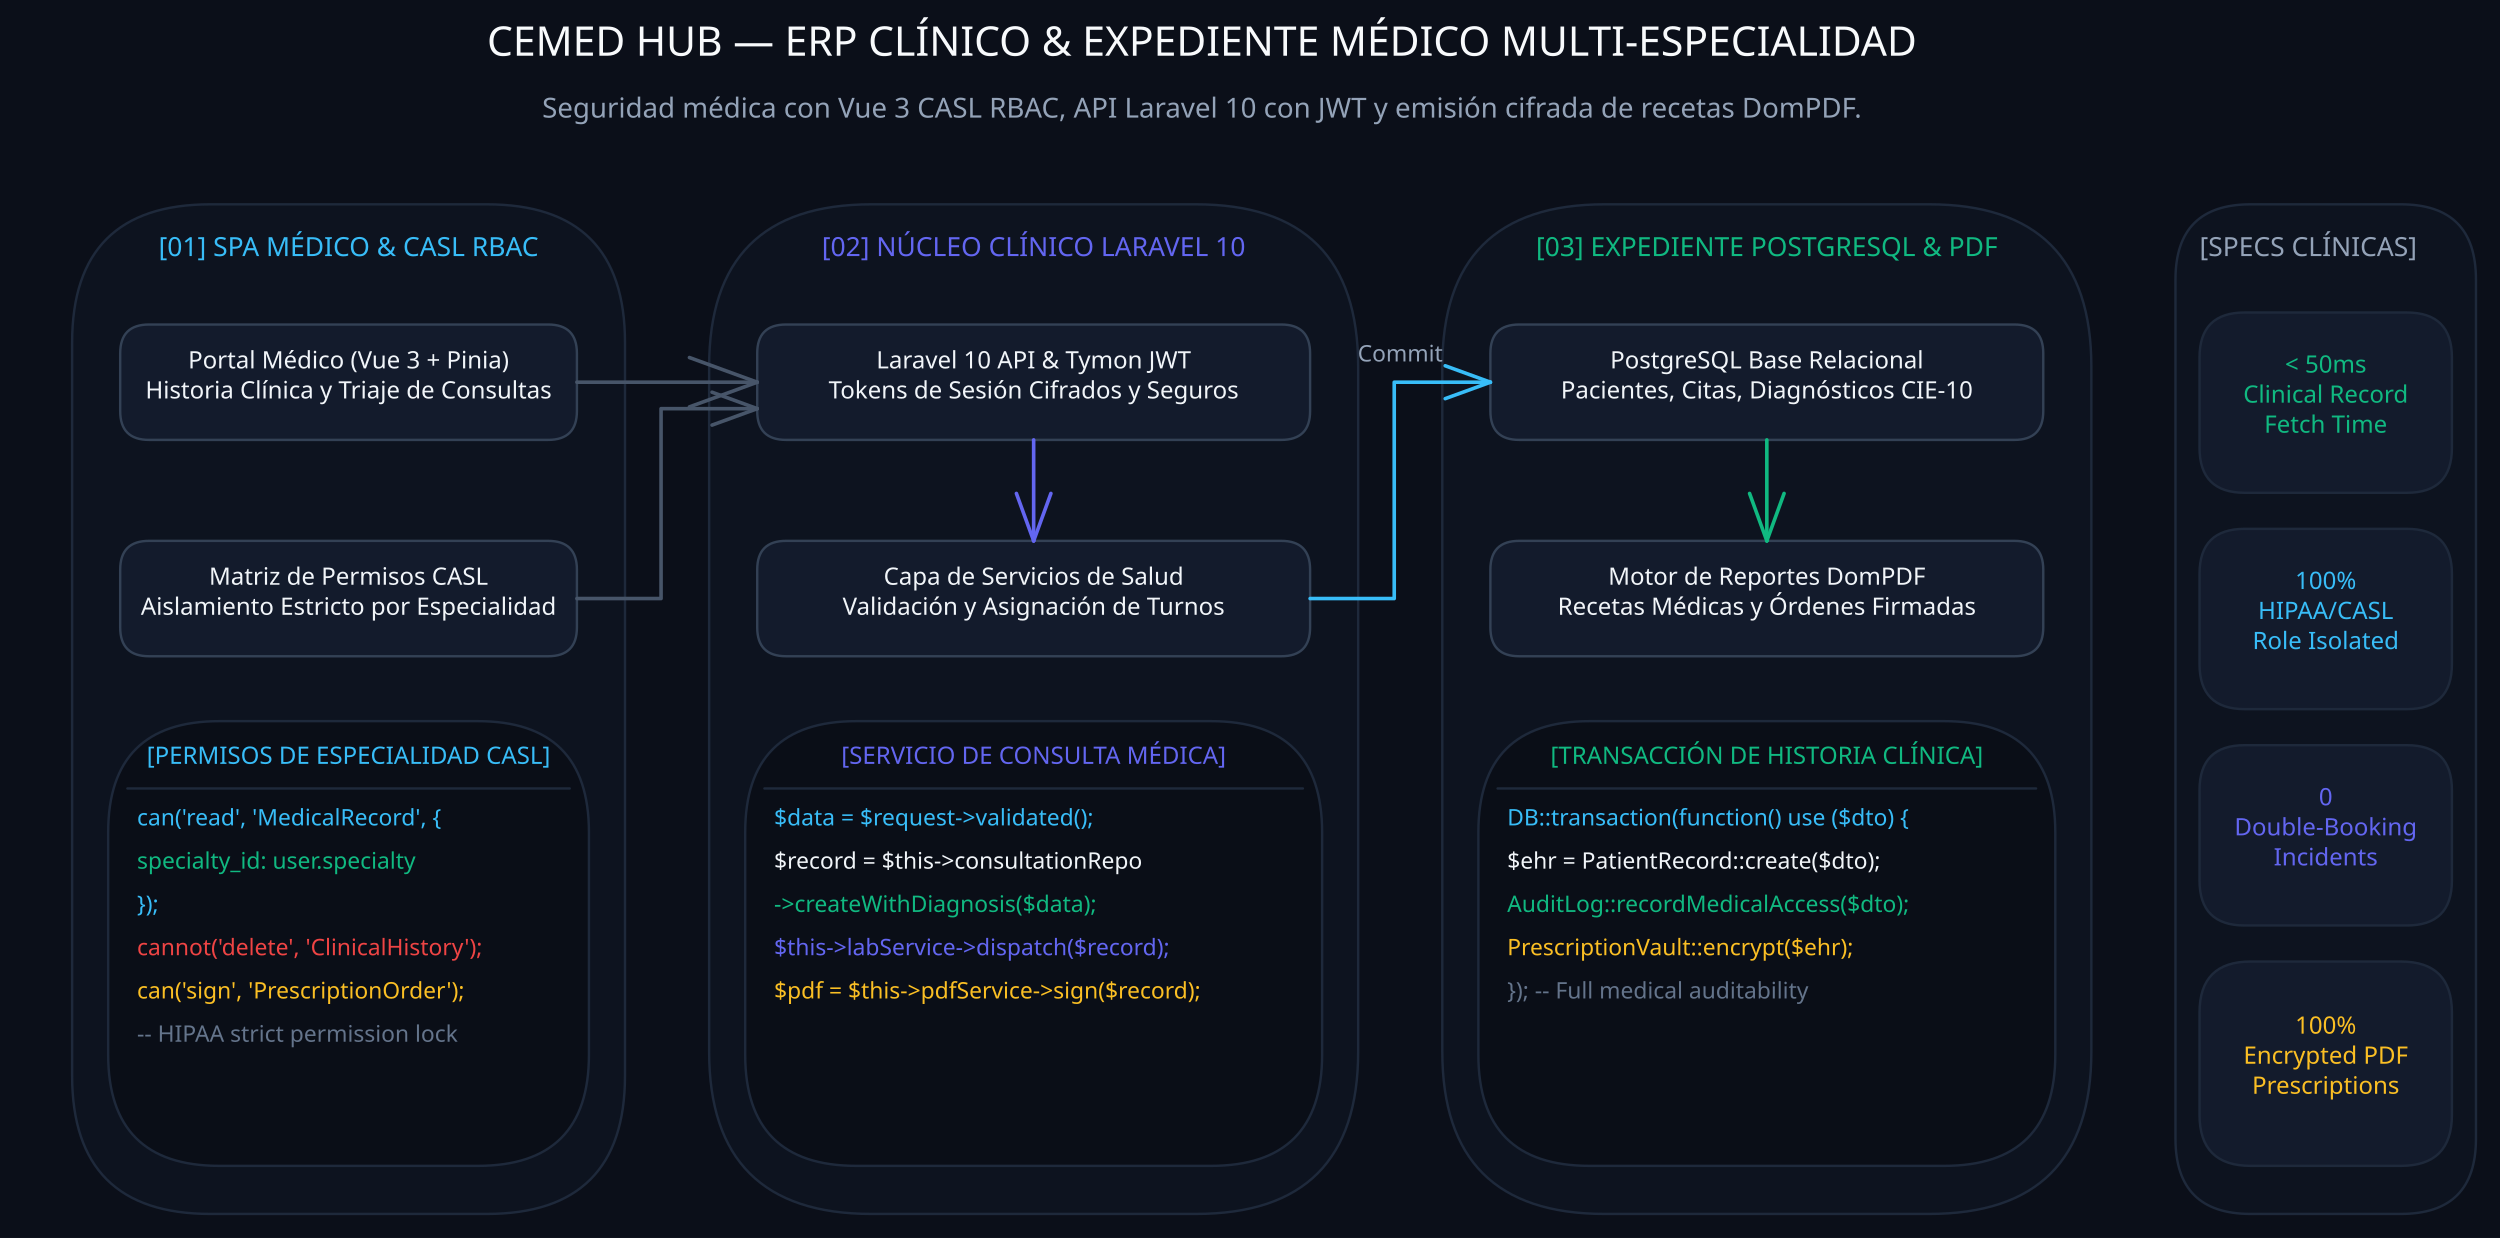
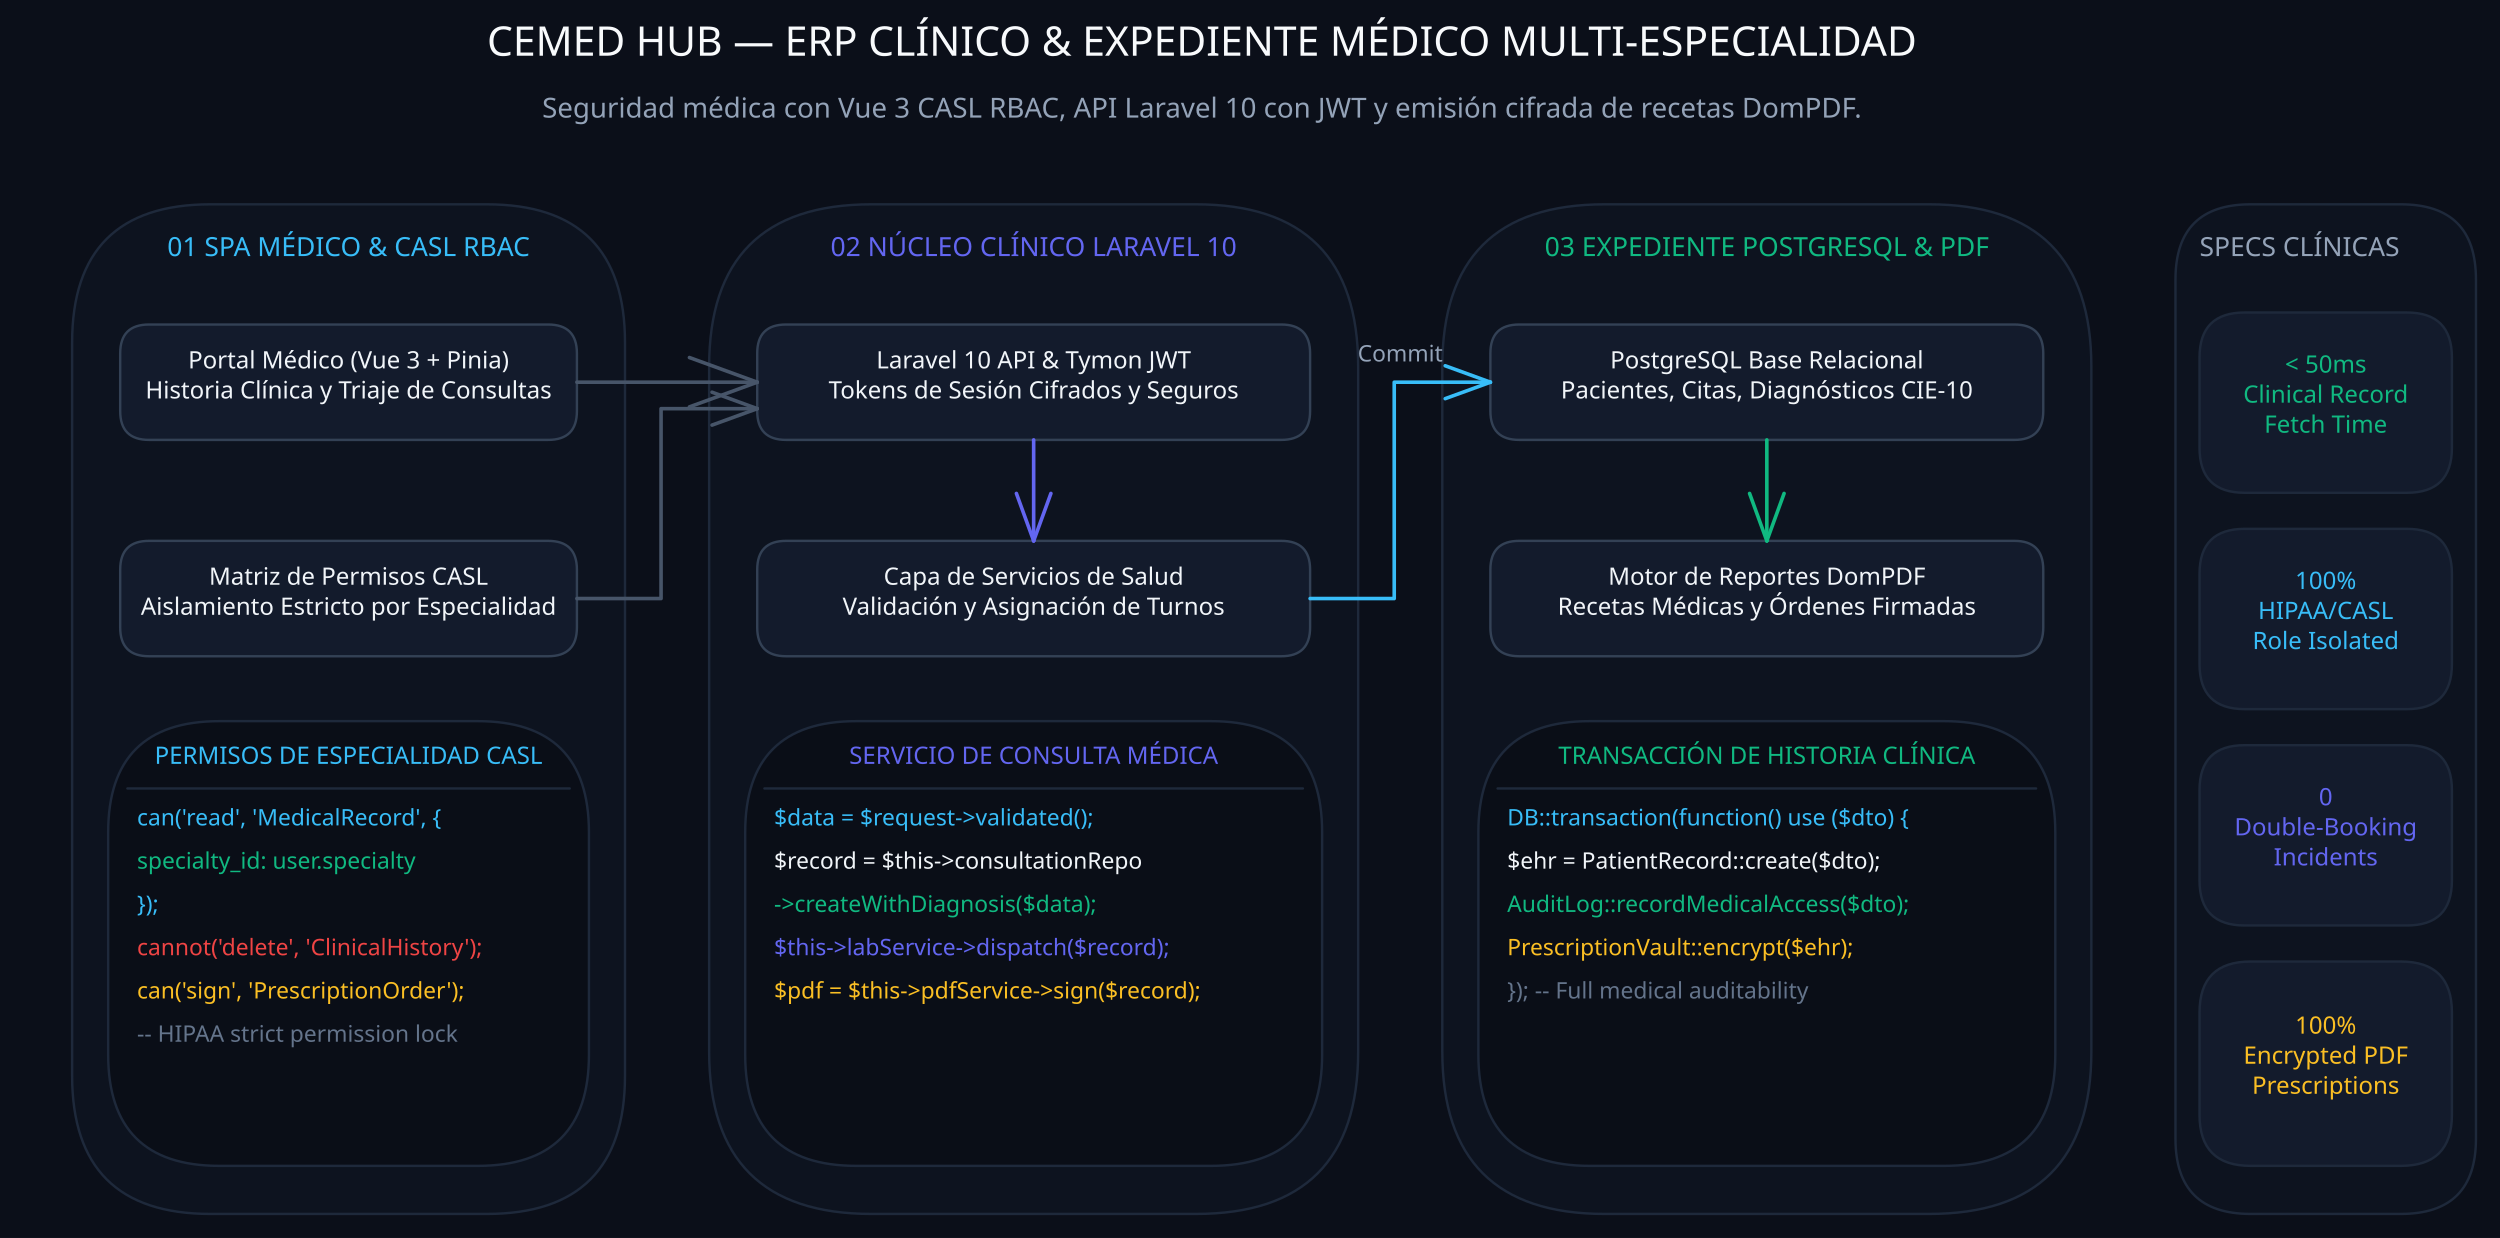
<svg xmlns="http://www.w3.org/2000/svg" version="1.1" viewBox="0 0 1040 515" width="2080" height="1030">
  <defs>
    <style class="style-fonts">
      @font-face {
        font-family: "Virgil";
        src: url("https://unpkg.com/@excalidraw/excalidraw@undefined/dist/excalidraw-assets/Virgil.woff2");
      }
      @font-face {
        font-family: "Cascadia";
        src: url("https://unpkg.com/@excalidraw/excalidraw@undefined/dist/excalidraw-assets/Cascadia.woff2");
      }
      @font-face {
        font-family: "Assistant";
        src: url("https://unpkg.com/@excalidraw/excalidraw@undefined/dist/excalidraw-assets/Assistant-Regular.woff2");
      }
    </style>
  </defs>
  <rect x="0" y="0" width="1040" height="515" fill="#0b0f19" />
  <g transform="translate(10 10) rotate(0 490 14)">
    <text x="490" y="0" font-family="Cascadia, Segoe UI Emoji" font-size="17px" fill="#f8fafc" text-anchor="middle" style="white-space: pre;" direction="ltr" dominant-baseline="text-before-edge">CEMED HUB — ERP CLÍNICO &amp; EXPEDIENTE MÉDICO MULTI-ESPECIALIDAD</text>
  </g>
  <g transform="translate(10 40) rotate(0 490 9)">
    <text x="490" y="0" font-family="Cascadia, Segoe UI Emoji" font-size="11.5px" fill="#94a3b8" text-anchor="middle" style="white-space: pre;" direction="ltr" dominant-baseline="text-before-edge">Seguridad médica con Vue 3 CASL RBAC, API Laravel 10 con JWT y emisión cifrada de recetas DomPDF.</text>
  </g>
  <g stroke-linecap="round" transform="translate(30 85) rotate(0 115 210)">
    <path d="M57.5 0 C97.15 0, 136.8 0, 172.5 0 C210.83 0, 230 19.17, 230 57.5 C230 175.03, 230 292.57, 230 362.5 C230 400.83, 210.83 420, 172.5 420 C138.36 420, 104.22 420, 57.5 420 C19.17 420, 0 400.83, 0 362.5 C0 294.86, 0 227.22, 0 57.5 C0 19.17, 19.17 0, 57.5 0" stroke="none" stroke-width="0" fill="#0d131f" />
    <path d="M57.5 0 C85.67 0, 113.85 0, 172.5 0 M57.5 0 C91.78 0, 126.07 0, 172.5 0 M172.5 0 C210.83 0, 230 19.17, 230 57.5 M172.5 0 C210.83 0, 230 19.17, 230 57.5 M230 57.5 C230 152.23, 230 246.95, 230 362.5 M230 57.5 C230 169.72, 230 281.93, 230 362.5 M230 362.5 C230 400.83, 210.83 420, 172.5 420 M230 362.5 C230 400.83, 210.83 420, 172.5 420 M172.5 420 C149.14 420, 125.78 420, 57.5 420 M172.5 420 C140.02 420, 107.55 420, 57.5 420 M57.5 420 C19.17 420, 0 400.83, 0 362.5 M57.5 420 C19.17 420, 0 400.83, 0 362.5 M0 362.5 C0 262.7, 0 162.89, 0 57.5 M0 362.5 C0 256.13, 0 149.75, 0 57.5 M0 57.5 C0 19.17, 19.17 0, 57.5 0 M0 57.5 C0 19.17, 19.17 0, 57.5 0" stroke="#1e293b" stroke-width="1" fill="none" />
  </g>
  <g transform="translate(30 98) rotate(0 115 8)">
-     <text x="115" y="0" font-family="Cascadia, Segoe UI Emoji" font-size="11px" fill="#38bdf8" text-anchor="middle" style="white-space: pre;" direction="ltr" dominant-baseline="text-before-edge">[01] SPA MÉDICO &amp; CASL RBAC</text>
+     <text x="115" y="0" font-family="Cascadia, Segoe UI Emoji" font-size="11px" fill="#38bdf8" text-anchor="middle" style="white-space: pre;" direction="ltr" dominant-baseline="text-before-edge">01 SPA MÉDICO &amp; CASL RBAC</text>
  </g>
  <g stroke-linecap="round" transform="translate(50 135) rotate(0 95 24)">
    <path d="M12 0 C49.3 0, 86.6 0, 178 0 C186 0, 190 4, 190 12 C190 18.88, 190 25.77, 190 36 C190 44, 186 48, 178 48 C138.4 48, 98.79 48, 12 48 C4 48, 0 44, 0 36 C0 26.53, 0 17.05, 0 12 C0 4, 4 0, 12 0" stroke="none" stroke-width="0" fill="#131b2c" />
    <path d="M12 0 C52.67 0, 93.34 0, 178 0 M12 0 C76.09 0, 140.19 0, 178 0 M178 0 C186 0, 190 4, 190 12 M178 0 C186 0, 190 4, 190 12 M190 12 C190 21.13, 190 30.27, 190 36 M190 12 C190 19.82, 190 27.65, 190 36 M190 36 C190 44, 186 48, 178 48 M190 36 C190 44, 186 48, 178 48 M178 48 C133.87 48, 89.75 48, 12 48 M178 48 C120.62 48, 63.23 48, 12 48 M12 48 C4 48, 0 44, 0 36 M12 48 C4 48, 0 44, 0 36 M0 36 C0 29.41, 0 22.83, 0 12 M0 36 C0 29.89, 0 23.79, 0 12 M0 12 C0 4, 4 0, 12 0 M0 12 C0 4, 4 0, 12 0" stroke="#334155" stroke-width="1" fill="none" />
  </g>
  <g transform="translate(56 145.5) rotate(0 89 13.5)">
    <text x="89" y="0" font-family="Cascadia, Segoe UI Emoji" font-size="10px" fill="#f1f5f9" text-anchor="middle" style="white-space: pre;" direction="ltr" dominant-baseline="text-before-edge">Portal Médico (Vue 3 + Pinia)</text>
    <text x="89" y="12.5" font-family="Cascadia, Segoe UI Emoji" font-size="10px" fill="#f1f5f9" text-anchor="middle" style="white-space: pre;" direction="ltr" dominant-baseline="text-before-edge">Historia Clínica y Triaje de Consultas</text>
  </g>
  <g stroke-linecap="round" transform="translate(50 225) rotate(0 95 24)">
    <path d="M12 0 C62.57 0, 113.14 0, 178 0 C186 0, 190 4, 190 12 C190 21.32, 190 30.63, 190 36 C190 44, 186 48, 178 48 C114.88 48, 51.75 48, 12 48 C4 48, 0 44, 0 36 C0 27.18, 0 18.35, 0 12 C0 4, 4 0, 12 0" stroke="none" stroke-width="0" fill="#131b2c" />
    <path d="M12 0 C52.67 0, 93.34 0, 178 0 M12 0 C57.5 0, 102.99 0, 178 0 M178 0 C186 0, 190 4, 190 12 M178 0 C186 0, 190 4, 190 12 M190 12 C190 18.01, 190 24.03, 190 36 M190 12 C190 18.82, 190 25.64, 190 36 M190 36 C190 44, 186 48, 178 48 M190 36 C190 44, 186 48, 178 48 M178 48 C123.47 48, 68.94 48, 12 48 M178 48 C143.31 48, 108.62 48, 12 48 M12 48 C4 48, 0 44, 0 36 M12 48 C4 48, 0 44, 0 36 M0 36 C0 30.68, 0 25.36, 0 12 M0 36 C0 27.36, 0 18.72, 0 12 M0 12 C0 4, 4 0, 12 0 M0 12 C0 4, 4 0, 12 0" stroke="#334155" stroke-width="1" fill="none" />
  </g>
  <g transform="translate(56 235.5) rotate(0 89 13.5)">
    <text x="89" y="0" font-family="Cascadia, Segoe UI Emoji" font-size="10px" fill="#f1f5f9" text-anchor="middle" style="white-space: pre;" direction="ltr" dominant-baseline="text-before-edge">Matriz de Permisos CASL</text>
    <text x="89" y="12.5" font-family="Cascadia, Segoe UI Emoji" font-size="10px" fill="#f1f5f9" text-anchor="middle" style="white-space: pre;" direction="ltr" dominant-baseline="text-before-edge">Aislamiento Estricto por Especialidad</text>
  </g>
  <g stroke-linecap="round" transform="translate(45 300) rotate(0 100 92.5)">
    <path d="M46.25 0 C87.59 0, 128.94 0, 153.75 0 C184.58 0, 200 15.42, 200 46.25 C200 73.04, 200 99.83, 200 138.75 C200 169.58, 184.58 185, 153.75 185 C119.14 185, 84.53 185, 46.25 185 C15.42 185, 0 169.58, 0 138.75 C0 107.24, 0 75.73, 0 46.25 C0 15.42, 15.42 0, 46.25 0" stroke="none" stroke-width="0" fill="#0a0e17" />
    <path d="M46.25 0 C72.59 0, 98.93 0, 153.75 0 M46.25 0 C85.17 0, 124.09 0, 153.75 0 M153.75 0 C184.58 0, 200 15.42, 200 46.25 M153.75 0 C184.58 0, 200 15.42, 200 46.25 M200 46.25 C200 75.91, 200 105.56, 200 138.75 M200 46.25 C200 68.65, 200 91.05, 200 138.75 M200 138.75 C200 169.58, 184.58 185, 153.75 185 M200 138.75 C200 169.58, 184.58 185, 153.75 185 M153.75 185 C111.7 185, 69.64 185, 46.25 185 M153.75 185 C124.48 185, 95.22 185, 46.25 185 M46.25 185 C15.42 185, 0 169.58, 0 138.75 M46.25 185 C15.42 185, 0 169.58, 0 138.75 M0 138.75 C0 104.62, 0 70.5, 0 46.25 M0 138.75 C0 114.17, 0 89.58, 0 46.25 M0 46.25 C0 15.42, 15.42 0, 46.25 0 M0 46.25 C0 15.42, 15.42 0, 46.25 0" stroke="#1e293b" stroke-width="1" fill="none" />
  </g>
  <g transform="translate(45 310) rotate(0 100 8)">
-     <text x="100" y="0" font-family="Cascadia, Segoe UI Emoji" font-size="10px" fill="#38bdf8" text-anchor="middle" style="white-space: pre;" direction="ltr" dominant-baseline="text-before-edge">[PERMISOS DE ESPECIALIDAD CASL]</text>
+     <text x="100" y="0" font-family="Cascadia, Segoe UI Emoji" font-size="10px" fill="#38bdf8" text-anchor="middle" style="white-space: pre;" direction="ltr" dominant-baseline="text-before-edge">PERMISOS DE ESPECIALIDAD CASL</text>
  </g>
  <g stroke-linecap="round">
    <g transform="translate(53 328) rotate(0 92 0)">
      <path d="M0 0 C45.09 0, 90.18 0, 184 0 M0 0 C46.01 0, 92.01 0, 184 0" stroke="#1e293b" stroke-width="1" fill="none" />
    </g>
  </g>
  <mask />
  <g transform="translate(57 336) rotate(0 88 7.5)">
    <text x="0" y="0" font-family="Cascadia, Segoe UI Emoji" font-size="9.5px" fill="#38bdf8" text-anchor="start" style="white-space: pre;" direction="ltr" dominant-baseline="text-before-edge">can('read', 'MedicalRecord', {</text>
  </g>
  <g transform="translate(57 354) rotate(0 88 7.5)">
    <text x="0" y="0" font-family="Cascadia, Segoe UI Emoji" font-size="9.5px" fill="#10b981" text-anchor="start" style="white-space: pre;" direction="ltr" dominant-baseline="text-before-edge">  specialty_id: user.specialty</text>
  </g>
  <g transform="translate(57 372) rotate(0 88 7.5)">
    <text x="0" y="0" font-family="Cascadia, Segoe UI Emoji" font-size="9.5px" fill="#38bdf8" text-anchor="start" style="white-space: pre;" direction="ltr" dominant-baseline="text-before-edge">});</text>
  </g>
  <g transform="translate(57 390) rotate(0 88 7.5)">
    <text x="0" y="0" font-family="Cascadia, Segoe UI Emoji" font-size="9.5px" fill="#ef4444" text-anchor="start" style="white-space: pre;" direction="ltr" dominant-baseline="text-before-edge">cannot('delete', 'ClinicalHistory');</text>
  </g>
  <g transform="translate(57 408) rotate(0 88 7.5)">
    <text x="0" y="0" font-family="Cascadia, Segoe UI Emoji" font-size="9.5px" fill="#fbbf24" text-anchor="start" style="white-space: pre;" direction="ltr" dominant-baseline="text-before-edge">can('sign', 'PrescriptionOrder');</text>
  </g>
  <g transform="translate(57 426) rotate(0 88 7.5)">
    <text x="0" y="0" font-family="Cascadia, Segoe UI Emoji" font-size="9.5px" fill="#64748b" text-anchor="start" style="white-space: pre;" direction="ltr" dominant-baseline="text-before-edge">-- HIPAA strict permission lock</text>
  </g>
  <g stroke-linecap="round" transform="translate(295 85) rotate(0 135 210)">
    <path d="M67.5 0 C113.98 0, 160.46 0, 202.5 0 C247.5 0, 270 22.5, 270 67.5 C270 166.12, 270 264.74, 270 352.5 C270 397.5, 247.5 420, 202.5 420 C153.96 420, 105.42 420, 67.5 420 C22.5 420, 0 397.5, 0 352.5 C0 261.59, 0 170.68, 0 67.5 C0 22.5, 22.5 0, 67.5 0" stroke="none" stroke-width="0" fill="#0d131f" />
    <path d="M67.5 0 C100.59 0, 133.68 0, 202.5 0 M67.5 0 C102.32 0, 137.14 0, 202.5 0 M202.5 0 C247.5 0, 270 22.5, 270 67.5 M202.5 0 C247.5 0, 270 22.5, 270 67.5 M270 67.5 C270 134.66, 270 201.82, 270 352.5 M270 67.5 C270 139.77, 270 212.04, 270 352.5 M270 352.5 C270 397.5, 247.5 420, 202.5 420 M270 352.5 C270 397.5, 247.5 420, 202.5 420 M202.5 420 C165.6 420, 128.71 420, 67.5 420 M202.5 420 C154.3 420, 106.11 420, 67.5 420 M67.5 420 C22.5 420, 0 397.5, 0 352.5 M67.5 420 C22.5 420, 0 397.5, 0 352.5 M0 352.5 C0 258.02, 0 163.54, 0 67.5 M0 352.5 C0 283.74, 0 214.98, 0 67.5 M0 67.5 C0 22.5, 22.5 0, 67.5 0 M0 67.5 C0 22.5, 22.5 0, 67.5 0" stroke="#1e293b" stroke-width="1" fill="none" />
  </g>
  <g transform="translate(295 98) rotate(0 135 8)">
-     <text x="135" y="0" font-family="Cascadia, Segoe UI Emoji" font-size="11px" fill="#6366f1" text-anchor="middle" style="white-space: pre;" direction="ltr" dominant-baseline="text-before-edge">[02] NÚCLEO CLÍNICO LARAVEL 10</text>
+     <text x="135" y="0" font-family="Cascadia, Segoe UI Emoji" font-size="11px" fill="#6366f1" text-anchor="middle" style="white-space: pre;" direction="ltr" dominant-baseline="text-before-edge">02 NÚCLEO CLÍNICO LARAVEL 10</text>
  </g>
  <g stroke-linecap="round" transform="translate(315 135) rotate(0 115 24)">
    <path d="M12 0 C58.19 0, 104.39 0, 218 0 C226 0, 230 4, 230 12 C230 17.94, 230 23.88, 230 36 C230 44, 226 48, 218 48 C155.95 48, 93.89 48, 12 48 C4 48, 0 44, 0 36 C0 28.99, 0 21.99, 0 12 C0 4, 4 0, 12 0" stroke="none" stroke-width="0" fill="#131b2c" />
    <path d="M12 0 C62.5 0, 112.99 0, 218 0 M12 0 C83.26 0, 154.52 0, 218 0 M218 0 C226 0, 230 4, 230 12 M218 0 C226 0, 230 4, 230 12 M230 12 C230 19.34, 230 26.67, 230 36 M230 12 C230 17.08, 230 22.16, 230 36 M230 36 C230 44, 226 48, 218 48 M230 36 C230 44, 226 48, 218 48 M218 48 C148.79 48, 79.57 48, 12 48 M218 48 C172.62 48, 127.24 48, 12 48 M12 48 C4 48, 0 44, 0 36 M12 48 C4 48, 0 44, 0 36 M0 36 C0 29.31, 0 22.62, 0 12 M0 36 C0 27.67, 0 19.35, 0 12 M0 12 C0 4, 4 0, 12 0 M0 12 C0 4, 4 0, 12 0" stroke="#334155" stroke-width="1" fill="none" />
  </g>
  <g transform="translate(321 145.5) rotate(0 109 13.5)">
    <text x="109" y="0" font-family="Cascadia, Segoe UI Emoji" font-size="10px" fill="#f1f5f9" text-anchor="middle" style="white-space: pre;" direction="ltr" dominant-baseline="text-before-edge">Laravel 10 API &amp; Tymon JWT</text>
    <text x="109" y="12.5" font-family="Cascadia, Segoe UI Emoji" font-size="10px" fill="#f1f5f9" text-anchor="middle" style="white-space: pre;" direction="ltr" dominant-baseline="text-before-edge">Tokens de Sesión Cifrados y Seguros</text>
  </g>
  <g stroke-linecap="round" transform="translate(315 225) rotate(0 115 24)">
    <path d="M12 0 C74.66 0, 137.32 0, 218 0 C226 0, 230 4, 230 12 C230 20.37, 230 28.75, 230 36 C230 44, 226 48, 218 48 C167.96 48, 117.92 48, 12 48 C4 48, 0 44, 0 36 C0 29.64, 0 23.28, 0 12 C0 4, 4 0, 12 0" stroke="none" stroke-width="0" fill="#131b2c" />
    <path d="M12 0 C62.5 0, 113 0, 218 0 M12 0 C60.18 0, 108.36 0, 218 0 M218 0 C226 0, 230 4, 230 12 M218 0 C226 0, 230 4, 230 12 M230 12 C230 21.02, 230 30.03, 230 36 M230 12 C230 20.87, 230 29.75, 230 36 M230 36 C230 44, 226 48, 218 48 M230 36 C230 44, 226 48, 218 48 M218 48 C135.87 48, 53.74 48, 12 48 M218 48 C159.58 48, 101.17 48, 12 48 M12 48 C4 48, 0 44, 0 36 M12 48 C4 48, 0 44, 0 36 M0 36 C0 30.58, 0 25.15, 0 12 M0 36 C0 29.94, 0 23.88, 0 12 M0 12 C0 4, 4 0, 12 0 M0 12 C0 4, 4 0, 12 0" stroke="#334155" stroke-width="1" fill="none" />
  </g>
  <g transform="translate(321 235.5) rotate(0 109 13.5)">
    <text x="109" y="0" font-family="Cascadia, Segoe UI Emoji" font-size="10px" fill="#f1f5f9" text-anchor="middle" style="white-space: pre;" direction="ltr" dominant-baseline="text-before-edge">Capa de Servicios de Salud</text>
    <text x="109" y="12.5" font-family="Cascadia, Segoe UI Emoji" font-size="10px" fill="#f1f5f9" text-anchor="middle" style="white-space: pre;" direction="ltr" dominant-baseline="text-before-edge">Validación y Asignación de Turnos</text>
  </g>
  <g stroke-linecap="round" transform="translate(310 300) rotate(0 120 92.5)">
    <path d="M46.25 0 C102.91 0, 159.57 0, 193.75 0 C224.58 0, 240 15.42, 240 46.25 C240 69.4, 240 92.56, 240 138.75 C240 169.58, 224.58 185, 193.75 185 C137.02 185, 80.29 185, 46.25 185 C15.42 185, 0 169.58, 0 138.75 C0 116.75, 0 94.74, 0 46.25 C0 15.42, 15.42 0, 46.25 0" stroke="none" stroke-width="0" fill="#0a0e17" />
    <path d="M46.25 0 C82.41 0, 118.57 0, 193.75 0 M46.25 0 C93.73 0, 141.2 0, 193.75 0 M193.75 0 C224.58 0, 240 15.42, 240 46.25 M193.75 0 C224.58 0, 240 15.42, 240 46.25 M240 46.25 C240 68.97, 240 91.7, 240 138.75 M240 46.25 C240 76.58, 240 106.9, 240 138.75 M240 138.75 C240 169.58, 224.58 185, 193.75 185 M240 138.75 C240 169.58, 224.58 185, 193.75 185 M193.75 185 C155.2 185, 116.65 185, 46.25 185 M193.75 185 C142.59 185, 91.43 185, 46.25 185 M46.25 185 C15.42 185, 0 169.58, 0 138.75 M46.25 185 C15.42 185, 0 169.58, 0 138.75 M0 138.75 C0 104.23, 0 69.71, 0 46.25 M0 138.75 C0 105.61, 0 72.47, 0 46.25 M0 46.25 C0 15.42, 15.42 0, 46.25 0 M0 46.25 C0 15.42, 15.42 0, 46.25 0" stroke="#1e293b" stroke-width="1" fill="none" />
  </g>
  <g transform="translate(310 310) rotate(0 120 8)">
-     <text x="120" y="0" font-family="Cascadia, Segoe UI Emoji" font-size="10px" fill="#6366f1" text-anchor="middle" style="white-space: pre;" direction="ltr" dominant-baseline="text-before-edge">[SERVICIO DE CONSULTA MÉDICA]</text>
+     <text x="120" y="0" font-family="Cascadia, Segoe UI Emoji" font-size="10px" fill="#6366f1" text-anchor="middle" style="white-space: pre;" direction="ltr" dominant-baseline="text-before-edge">SERVICIO DE CONSULTA MÉDICA</text>
  </g>
  <g stroke-linecap="round">
    <g transform="translate(318 328) rotate(0 112 0)">
      <path d="M0 0 C54.92 0, 109.84 0, 224 0 M0 0 C47.01 0, 94.01 0, 224 0" stroke="#1e293b" stroke-width="1" fill="none" />
    </g>
  </g>
  <mask />
  <g transform="translate(322 336) rotate(0 108 7.5)">
    <text x="0" y="0" font-family="Cascadia, Segoe UI Emoji" font-size="9.5px" fill="#38bdf8" text-anchor="start" style="white-space: pre;" direction="ltr" dominant-baseline="text-before-edge">$data = $request-&gt;validated();</text>
  </g>
  <g transform="translate(322 354) rotate(0 108 7.5)">
    <text x="0" y="0" font-family="Cascadia, Segoe UI Emoji" font-size="9.5px" fill="#f1f5f9" text-anchor="start" style="white-space: pre;" direction="ltr" dominant-baseline="text-before-edge">$record = $this-&gt;consultationRepo</text>
  </g>
  <g transform="translate(322 372) rotate(0 108 7.5)">
    <text x="0" y="0" font-family="Cascadia, Segoe UI Emoji" font-size="9.5px" fill="#10b981" text-anchor="start" style="white-space: pre;" direction="ltr" dominant-baseline="text-before-edge">  -&gt;createWithDiagnosis($data);</text>
  </g>
  <g transform="translate(322 390) rotate(0 108 7.5)">
    <text x="0" y="0" font-family="Cascadia, Segoe UI Emoji" font-size="9.5px" fill="#6366f1" text-anchor="start" style="white-space: pre;" direction="ltr" dominant-baseline="text-before-edge">$this-&gt;labService-&gt;dispatch($record);</text>
  </g>
  <g transform="translate(322 408) rotate(0 108 7.5)">
    <text x="0" y="0" font-family="Cascadia, Segoe UI Emoji" font-size="9.5px" fill="#fbbf24" text-anchor="start" style="white-space: pre;" direction="ltr" dominant-baseline="text-before-edge">$pdf = $this-&gt;pdfService-&gt;sign($record);</text>
  </g>
  <g stroke-linecap="round" transform="translate(600 85) rotate(0 135 210)">
    <path d="M67.5 0 C108.52 0, 149.55 0, 202.5 0 C247.5 0, 270 22.5, 270 67.5 C270 140.46, 270 213.42, 270 352.5 C270 397.5, 247.5 420, 202.5 420 C155.07 420, 107.63 420, 67.5 420 C22.5 420, 0 397.5, 0 352.5 C0 258.53, 0 164.56, 0 67.5 C0 22.5, 22.5 0, 67.5 0" stroke="none" stroke-width="0" fill="#0d131f" />
    <path d="M67.5 0 C100.61 0, 133.71 0, 202.5 0 M67.5 0 C104.46 0, 141.42 0, 202.5 0 M202.5 0 C247.5 0, 270 22.5, 270 67.5 M202.5 0 C247.5 0, 270 22.5, 270 67.5 M270 67.5 C270 160.33, 270 253.15, 270 352.5 M270 67.5 C270 170.16, 270 272.81, 270 352.5 M270 352.5 C270 397.5, 247.5 420, 202.5 420 M270 352.5 C270 397.5, 247.5 420, 202.5 420 M202.5 420 C160.36 420, 118.22 420, 67.5 420 M202.5 420 C148.5 420, 94.5 420, 67.5 420 M67.5 420 C22.5 420, 0 397.5, 0 352.5 M67.5 420 C22.5 420, 0 397.5, 0 352.5 M0 352.5 C0 249.28, 0 146.07, 0 67.5 M0 352.5 C0 243.93, 0 135.37, 0 67.5 M0 67.5 C0 22.5, 22.5 0, 67.5 0 M0 67.5 C0 22.5, 22.5 0, 67.5 0" stroke="#1e293b" stroke-width="1" fill="none" />
  </g>
  <g transform="translate(600 98) rotate(0 135 8)">
-     <text x="135" y="0" font-family="Cascadia, Segoe UI Emoji" font-size="11px" fill="#10b981" text-anchor="middle" style="white-space: pre;" direction="ltr" dominant-baseline="text-before-edge">[03] EXPEDIENTE POSTGRESQL &amp; PDF</text>
+     <text x="135" y="0" font-family="Cascadia, Segoe UI Emoji" font-size="11px" fill="#10b981" text-anchor="middle" style="white-space: pre;" direction="ltr" dominant-baseline="text-before-edge">03 EXPEDIENTE POSTGRESQL &amp; PDF</text>
  </g>
  <g stroke-linecap="round" transform="translate(620 135) rotate(0 115 24)">
    <path d="M12 0 C91.07 0, 170.13 0, 218 0 C226 0, 230 4, 230 12 C230 20.58, 230 29.16, 230 36 C230 44, 226 48, 218 48 C157.63 48, 97.26 48, 12 48 C4 48, 0 44, 0 36 C0 28.74, 0 21.47, 0 12 C0 4, 4 0, 12 0" stroke="none" stroke-width="0" fill="#131b2c" />
    <path d="M12 0 C62.52 0, 113.05 0, 218 0 M12 0 C86.52 0, 161.04 0, 218 0 M218 0 C226 0, 230 4, 230 12 M218 0 C226 0, 230 4, 230 12 M230 12 C230 21.5, 230 30.99, 230 36 M230 12 C230 19.64, 230 27.28, 230 36 M230 36 C230 44, 226 48, 218 48 M230 36 C230 44, 226 48, 218 48 M218 48 C140.79 48, 63.57 48, 12 48 M218 48 C163.77 48, 109.53 48, 12 48 M12 48 C4 48, 0 44, 0 36 M12 48 C4 48, 0 44, 0 36 M0 36 C0 28.57, 0 21.15, 0 12 M0 36 C0 29.12, 0 22.24, 0 12 M0 12 C0 4, 4 0, 12 0 M0 12 C0 4, 4 0, 12 0" stroke="#334155" stroke-width="1" fill="none" />
  </g>
  <g transform="translate(626 145.5) rotate(0 109 13.5)">
    <text x="109" y="0" font-family="Cascadia, Segoe UI Emoji" font-size="10px" fill="#f1f5f9" text-anchor="middle" style="white-space: pre;" direction="ltr" dominant-baseline="text-before-edge">PostgreSQL Base Relacional</text>
    <text x="109" y="12.5" font-family="Cascadia, Segoe UI Emoji" font-size="10px" fill="#f1f5f9" text-anchor="middle" style="white-space: pre;" direction="ltr" dominant-baseline="text-before-edge">Pacientes, Citas, Diagnósticos CIE-10</text>
  </g>
  <g stroke-linecap="round" transform="translate(620 225) rotate(0 115 24)">
    <path d="M12 0 C66.33 0, 120.66 0, 218 0 C226 0, 230 4, 230 12 C230 18.21, 230 24.42, 230 36 C230 44, 226 48, 218 48 C169.64 48, 121.29 48, 12 48 C4 48, 0 44, 0 36 C0 29.38, 0 22.77, 0 12 C0 4, 4 0, 12 0" stroke="none" stroke-width="0" fill="#131b2c" />
    <path d="M12 0 C62.53 0, 113.05 0, 218 0 M12 0 C63.44 0, 114.88 0, 218 0 M218 0 C226 0, 230 4, 230 12 M218 0 C226 0, 230 4, 230 12 M230 12 C230 18.38, 230 24.75, 230 36 M230 12 C230 18.63, 230 25.27, 230 36 M230 36 C230 44, 226 48, 218 48 M230 36 C230 44, 226 48, 218 48 M218 48 C169.07 48, 120.15 48, 12 48 M218 48 C150.73 48, 83.46 48, 12 48 M12 48 C4 48, 0 44, 0 36 M12 48 C4 48, 0 44, 0 36 M0 36 C0 29.84, 0 23.68, 0 12 M0 36 C0 26.59, 0 17.17, 0 12 M0 12 C0 4, 4 0, 12 0 M0 12 C0 4, 4 0, 12 0" stroke="#334155" stroke-width="1" fill="none" />
  </g>
  <g transform="translate(626 235.5) rotate(0 109 13.5)">
    <text x="109" y="0" font-family="Cascadia, Segoe UI Emoji" font-size="10px" fill="#f1f5f9" text-anchor="middle" style="white-space: pre;" direction="ltr" dominant-baseline="text-before-edge">Motor de Reportes DomPDF</text>
    <text x="109" y="12.5" font-family="Cascadia, Segoe UI Emoji" font-size="10px" fill="#f1f5f9" text-anchor="middle" style="white-space: pre;" direction="ltr" dominant-baseline="text-before-edge">Recetas Médicas y Órdenes Firmadas</text>
  </g>
  <g stroke-linecap="round" transform="translate(615 300) rotate(0 120 92.5)">
    <path d="M46.25 0 C96.94 0, 147.64 0, 193.75 0 C224.58 0, 240 15.42, 240 46.25 C240 79.57, 240 112.9, 240 138.75 C240 169.58, 224.58 185, 193.75 185 C138.23 185, 82.7 185, 46.25 185 C15.42 185, 0 169.58, 0 138.75 C0 115.75, 0 92.76, 0 46.25 C0 15.42, 15.42 0, 46.25 0" stroke="none" stroke-width="0" fill="#0a0e17" />
    <path d="M46.25 0 C82.43 0, 118.61 0, 193.75 0 M46.25 0 C96.06 0, 145.87 0, 193.75 0 M193.75 0 C224.58 0, 240 15.42, 240 46.25 M193.75 0 C224.58 0, 240 15.42, 240 46.25 M240 46.25 C240 77.31, 240 108.36, 240 138.75 M240 46.25 C240 67.94, 240 89.63, 240 138.75 M240 138.75 C240 169.58, 224.58 185, 193.75 185 M240 138.75 C240 169.58, 224.58 185, 193.75 185 M193.75 185 C149.47 185, 105.19 185, 46.25 185 M193.75 185 C136.25 185, 78.75 185, 46.25 185 M46.25 185 C15.42 185, 0 169.58, 0 138.75 M46.25 185 C15.42 185, 0 169.58, 0 138.75 M0 138.75 C0 119.89, 0 101.03, 0 46.25 M0 138.75 C0 111.19, 0 83.63, 0 46.25 M0 46.25 C0 15.42, 15.42 0, 46.25 0 M0 46.25 C0 15.42, 15.42 0, 46.25 0" stroke="#1e293b" stroke-width="1" fill="none" />
  </g>
  <g transform="translate(615 310) rotate(0 120 8)">
-     <text x="120" y="0" font-family="Cascadia, Segoe UI Emoji" font-size="10px" fill="#10b981" text-anchor="middle" style="white-space: pre;" direction="ltr" dominant-baseline="text-before-edge">[TRANSACCIÓN DE HISTORIA CLÍNICA]</text>
+     <text x="120" y="0" font-family="Cascadia, Segoe UI Emoji" font-size="10px" fill="#10b981" text-anchor="middle" style="white-space: pre;" direction="ltr" dominant-baseline="text-before-edge">TRANSACCIÓN DE HISTORIA CLÍNICA</text>
  </g>
  <g stroke-linecap="round">
    <g transform="translate(623 328) rotate(0 112 0)">
      <path d="M0 0 C54.95 0, 109.9 0, 224 0 M0 0 C50.55 0, 101.1 0, 224 0" stroke="#1e293b" stroke-width="1" fill="none" />
    </g>
  </g>
  <mask />
  <g transform="translate(627 336) rotate(0 108 7.5)">
    <text x="0" y="0" font-family="Cascadia, Segoe UI Emoji" font-size="9.5px" fill="#38bdf8" text-anchor="start" style="white-space: pre;" direction="ltr" dominant-baseline="text-before-edge">DB::transaction(function() use ($dto) {</text>
  </g>
  <g transform="translate(627 354) rotate(0 108 7.5)">
    <text x="0" y="0" font-family="Cascadia, Segoe UI Emoji" font-size="9.5px" fill="#f1f5f9" text-anchor="start" style="white-space: pre;" direction="ltr" dominant-baseline="text-before-edge">  $ehr = PatientRecord::create($dto);</text>
  </g>
  <g transform="translate(627 372) rotate(0 108 7.5)">
    <text x="0" y="0" font-family="Cascadia, Segoe UI Emoji" font-size="9.5px" fill="#10b981" text-anchor="start" style="white-space: pre;" direction="ltr" dominant-baseline="text-before-edge">  AuditLog::recordMedicalAccess($dto);</text>
  </g>
  <g transform="translate(627 390) rotate(0 108 7.5)">
    <text x="0" y="0" font-family="Cascadia, Segoe UI Emoji" font-size="9.5px" fill="#fbbf24" text-anchor="start" style="white-space: pre;" direction="ltr" dominant-baseline="text-before-edge">  PrescriptionVault::encrypt($ehr);</text>
  </g>
  <g transform="translate(627 408) rotate(0 108 7.5)">
    <text x="0" y="0" font-family="Cascadia, Segoe UI Emoji" font-size="9.5px" fill="#64748b" text-anchor="start" style="white-space: pre;" direction="ltr" dominant-baseline="text-before-edge">}); -- Full medical auditability</text>
  </g>
  <g stroke-linecap="round" transform="translate(905 85) rotate(0 62.5 210)">
    <path d="M31.25 0 C47.71 0, 64.18 0, 93.75 0 C114.58 0, 125 10.42, 125 31.25 C125 162.08, 125 292.91, 125 388.75 C125 409.58, 114.58 420, 93.75 420 C72.3 420, 50.85 420, 31.25 420 C10.42 420, 0 409.58, 0 388.75 C0 267.04, 0 145.33, 0 31.25 C0 10.42, 10.42 0, 31.25 0" stroke="none" stroke-width="0" fill="#0d131f" />
    <path d="M31.25 0 C46.59 0, 61.92 0, 93.75 0 M31.25 0 C49.35 0, 67.45 0, 93.75 0 M93.75 0 C114.58 0, 125 10.42, 125 31.25 M93.75 0 C114.58 0, 125 10.42, 125 31.25 M125 31.25 C125 108.39, 125 185.53, 125 388.75 M125 31.25 C125 126.64, 125 222.02, 125 388.75 M125 388.75 C125 409.58, 114.58 420, 93.75 420 M125 388.75 C125 409.58, 114.58 420, 93.75 420 M93.75 420 C71.81 420, 49.88 420, 31.25 420 M93.75 420 C78.57 420, 63.38 420, 31.25 420 M31.25 420 C10.42 420, 0 409.58, 0 388.75 M31.25 420 C10.42 420, 0 409.58, 0 388.75 M0 388.75 C0 248.32, 0 107.88, 0 31.25 M0 388.75 C0 274.14, 0 159.52, 0 31.25 M0 31.25 C0 10.42, 10.42 0, 31.25 0 M0 31.25 C0 10.42, 10.42 0, 31.25 0" stroke="#1e293b" stroke-width="1" fill="none" />
  </g>
  <g transform="translate(915 98) rotate(0 52.5 8)">
-     <text x="0" y="0" font-family="Cascadia, Segoe UI Emoji" font-size="11px" fill="#94a3b8" text-anchor="start" style="white-space: pre;" direction="ltr" dominant-baseline="text-before-edge">[SPECS CLÍNICAS]</text>
+     <text x="0" y="0" font-family="Cascadia, Segoe UI Emoji" font-size="11px" fill="#94a3b8" text-anchor="start" style="white-space: pre;" direction="ltr" dominant-baseline="text-before-edge">SPECS CLÍNICAS</text>
  </g>
  <g stroke-linecap="round" transform="translate(915 130) rotate(0 52.5 37.5)">
    <path d="M18.75 0 C41.93 0, 65.11 0, 86.25 0 C98.75 0, 105 6.25, 105 18.75 C105 28.78, 105 38.8, 105 56.25 C105 68.75, 98.75 75, 86.25 75 C67.02 75, 47.79 75, 18.75 75 C6.25 75, 0 68.75, 0 56.25 C0 44.5, 0 32.74, 0 18.75 C0 6.25, 6.25 0, 18.75 0" stroke="none" stroke-width="0" fill="#131b2c" />
    <path d="M18.75 0 C35.31 0, 51.88 0, 86.25 0 M18.75 0 C44.24 0, 69.72 0, 86.25 0 M86.25 0 C98.75 0, 105 6.25, 105 18.75 M86.25 0 C98.75 0, 105 6.25, 105 18.75 M105 18.75 C105 29.47, 105 40.18, 105 56.25 M105 18.75 C105 27.18, 105 35.62, 105 56.25 M105 56.25 C105 68.75, 98.75 75, 86.25 75 M105 56.25 C105 68.75, 98.75 75, 86.25 75 M86.25 75 C71.83 75, 57.41 75, 18.75 75 M86.25 75 C65.58 75, 44.91 75, 18.75 75 M18.75 75 C6.25 75, 0 68.75, 0 56.25 M18.75 75 C6.25 75, 0 68.75, 0 56.25 M0 56.25 C0 43.5, 0 30.75, 0 18.75 M0 56.25 C0 47.76, 0 39.28, 0 18.75 M0 18.75 C0 6.25, 6.25 0, 18.75 0 M0 18.75 C0 6.25, 6.25 0, 18.75 0" stroke="#1e293b" stroke-width="1" fill="none" />
  </g>
  <g transform="translate(921 147.25) rotate(0 46.5 20.25)">
    <text x="46.5" y="0" font-family="Cascadia, Segoe UI Emoji" font-size="10px" fill="#10b981" text-anchor="middle" style="white-space: pre;" direction="ltr" dominant-baseline="text-before-edge">&lt; 50ms</text>
    <text x="46.5" y="12.5" font-family="Cascadia, Segoe UI Emoji" font-size="10px" fill="#10b981" text-anchor="middle" style="white-space: pre;" direction="ltr" dominant-baseline="text-before-edge">Clinical Record</text>
    <text x="46.5" y="25" font-family="Cascadia, Segoe UI Emoji" font-size="10px" fill="#10b981" text-anchor="middle" style="white-space: pre;" direction="ltr" dominant-baseline="text-before-edge">Fetch Time</text>
  </g>
  <g stroke-linecap="round" transform="translate(915 220) rotate(0 52.5 37.5)">
    <path d="M18.75 0 C33.82 0, 48.9 0, 86.25 0 C98.75 0, 105 6.25, 105 18.75 C105 32.58, 105 46.41, 105 56.25 C105 68.75, 98.75 75, 86.25 75 C70.96 75, 55.67 75, 18.75 75 C6.25 75, 0 68.75, 0 56.25 C0 45.51, 0 34.77, 0 18.75 C0 6.25, 6.25 0, 18.75 0" stroke="none" stroke-width="0" fill="#131b2c" />
    <path d="M18.75 0 C35.31 0, 51.88 0, 86.25 0 M18.75 0 C36.67 0, 54.6 0, 86.25 0 M86.25 0 C98.75 0, 105 6.25, 105 18.75 M86.25 0 C98.75 0, 105 6.25, 105 18.75 M105 18.75 C105 32.09, 105 45.43, 105 56.25 M105 18.75 C105 33.11, 105 47.47, 105 56.25 M105 56.25 C105 68.75, 98.75 75, 86.25 75 M105 56.25 C105 68.75, 98.75 75, 86.25 75 M86.25 75 C67.6 75, 48.94 75, 18.75 75 M86.25 75 C61.31 75, 36.37 75, 18.75 75 M18.75 75 C6.25 75, 0 68.75, 0 56.25 M18.75 75 C6.25 75, 0 68.75, 0 56.25 M0 56.25 C0 45.48, 0 34.7, 0 18.75 M0 56.25 C0 43.8, 0 31.35, 0 18.75 M0 18.75 C0 6.25, 6.25 0, 18.75 0 M0 18.75 C0 6.25, 6.25 0, 18.75 0" stroke="#1e293b" stroke-width="1" fill="none" />
  </g>
  <g transform="translate(921 237.25) rotate(0 46.5 20.25)">
    <text x="46.5" y="0" font-family="Cascadia, Segoe UI Emoji" font-size="10px" fill="#38bdf8" text-anchor="middle" style="white-space: pre;" direction="ltr" dominant-baseline="text-before-edge">100%</text>
    <text x="46.5" y="12.5" font-family="Cascadia, Segoe UI Emoji" font-size="10px" fill="#38bdf8" text-anchor="middle" style="white-space: pre;" direction="ltr" dominant-baseline="text-before-edge">HIPAA/CASL</text>
    <text x="46.5" y="25" font-family="Cascadia, Segoe UI Emoji" font-size="10px" fill="#38bdf8" text-anchor="middle" style="white-space: pre;" direction="ltr" dominant-baseline="text-before-edge">Role Isolated</text>
  </g>
  <g stroke-linecap="round" transform="translate(915 310) rotate(0 52.5 37.5)">
    <path d="M18.75 0 C39.22 0, 59.69 0, 86.25 0 C98.75 0, 105 6.25, 105 18.75 C105 28.88, 105 39.02, 105 56.25 C105 68.75, 98.75 75, 86.25 75 C61.39 75, 36.54 75, 18.75 75 C6.25 75, 0 68.75, 0 56.25 C0 46.52, 0 36.8, 0 18.75 C0 6.25, 6.25 0, 18.75 0" stroke="none" stroke-width="0" fill="#131b2c" />
    <path d="M18.75 0 C35.32 0, 51.88 0, 86.25 0 M18.75 0 C42.61 0, 66.48 0, 86.25 0 M86.25 0 C98.75 0, 105 6.25, 105 18.75 M86.25 0 C98.75 0, 105 6.25, 105 18.75 M105 18.75 C105 27.22, 105 35.69, 105 56.25 M105 18.75 C105 31.54, 105 44.33, 105 56.25 M105 56.25 C105 68.75, 98.75 75, 86.25 75 M105 56.25 C105 68.75, 98.75 75, 86.25 75 M86.25 75 C63.37 75, 40.48 75, 18.75 75 M86.25 75 C70.54 75, 54.82 75, 18.75 75 M18.75 75 C6.25 75, 0 68.75, 0 56.25 M18.75 75 C6.25 75, 0 68.75, 0 56.25 M0 56.25 C0 47.45, 0 38.66, 0 18.75 M0 56.25 C0 47.34, 0 38.43, 0 18.75 M0 18.75 C0 6.25, 6.25 0, 18.75 0 M0 18.75 C0 6.25, 6.25 0, 18.75 0" stroke="#1e293b" stroke-width="1" fill="none" />
  </g>
  <g transform="translate(921 327.25) rotate(0 46.5 20.25)">
    <text x="46.5" y="0" font-family="Cascadia, Segoe UI Emoji" font-size="10px" fill="#6366f1" text-anchor="middle" style="white-space: pre;" direction="ltr" dominant-baseline="text-before-edge">0</text>
    <text x="46.5" y="12.5" font-family="Cascadia, Segoe UI Emoji" font-size="10px" fill="#6366f1" text-anchor="middle" style="white-space: pre;" direction="ltr" dominant-baseline="text-before-edge">Double-Booking</text>
    <text x="46.5" y="25" font-family="Cascadia, Segoe UI Emoji" font-size="10px" fill="#6366f1" text-anchor="middle" style="white-space: pre;" direction="ltr" dominant-baseline="text-before-edge">Incidents</text>
  </g>
  <g stroke-linecap="round" transform="translate(915 400) rotate(0 52.5 42.5)">
    <path d="M21.25 0 C45.2 0, 69.15 0, 83.75 0 C97.92 0, 105 7.08, 105 21.25 C105 37.05, 105 52.84, 105 63.75 C105 77.92, 97.92 85, 83.75 85 C64.38 85, 45.01 85, 21.25 85 C7.08 85, 0 77.92, 0 63.75 C0 53.88, 0 44, 0 21.25 C0 7.08, 7.08 0, 21.25 0" stroke="none" stroke-width="0" fill="#131b2c" />
    <path d="M21.25 0 C36.59 0, 51.93 0, 83.75 0 M21.25 0 C36.34 0, 51.44 0, 83.75 0 M83.75 0 C97.92 0, 105 7.08, 105 21.25 M83.75 0 C97.92 0, 105 7.08, 105 21.25 M105 21.25 C105 33.82, 105 46.39, 105 63.75 M105 21.25 C105 33.96, 105 46.68, 105 63.75 M105 63.75 C105 77.92, 97.92 85, 83.75 85 M105 63.75 C105 77.92, 97.92 85, 83.75 85 M83.75 85 C71.14 85, 58.54 85, 21.25 85 M83.75 85 C65.24 85, 46.74 85, 21.25 85 M21.25 85 C7.08 85, 0 77.92, 0 63.75 M21.25 85 C7.08 85, 0 77.92, 0 63.75 M0 63.75 C0 47.52, 0 31.3, 0 21.25 M0 63.75 C0 49.16, 0 34.57, 0 21.25 M0 21.25 C0 7.08, 7.08 0, 21.25 0 M0 21.25 C0 7.08, 7.08 0, 21.25 0" stroke="#1e293b" stroke-width="1" fill="none" />
  </g>
  <g transform="translate(921 422.25) rotate(0 46.5 20.25)">
    <text x="46.5" y="0" font-family="Cascadia, Segoe UI Emoji" font-size="10px" fill="#fbbf24" text-anchor="middle" style="white-space: pre;" direction="ltr" dominant-baseline="text-before-edge">100%</text>
    <text x="46.5" y="12.5" font-family="Cascadia, Segoe UI Emoji" font-size="10px" fill="#fbbf24" text-anchor="middle" style="white-space: pre;" direction="ltr" dominant-baseline="text-before-edge">Encrypted PDF</text>
    <text x="46.5" y="25" font-family="Cascadia, Segoe UI Emoji" font-size="10px" fill="#fbbf24" text-anchor="middle" style="white-space: pre;" direction="ltr" dominant-baseline="text-before-edge">Prescriptions</text>
  </g>
  <g stroke-linecap="round">
    <g transform="translate(240 159) rotate(0 37.5 0)">
      <path d="M0 0 C18.41 0, 36.82 0, 75 0 M0 0 C24.71 0, 49.42 0, 75 0" stroke="#475569" stroke-width="1.5" fill="none" />
    </g>
    <g transform="translate(240 159) rotate(0 37.5 0)">
      <path d="M46.81 10.26 C53.73 7.74, 60.65 5.22, 75 0 M46.81 10.26 C56.1 6.88, 65.39 3.5, 75 0" stroke="#475569" stroke-width="1.5" fill="none" />
    </g>
    <g transform="translate(240 159) rotate(0 37.5 0)">
      <path d="M46.81 -10.26 C53.73 -7.74, 60.65 -5.22, 75 0 M46.81 -10.26 C56.1 -6.88, 65.39 -3.5, 75 0" stroke="#475569" stroke-width="1.5" fill="none" />
    </g>
  </g>
  <mask />
  <g stroke-linecap="round">
    <g transform="translate(240 249) rotate(0 37.5 -39.5)">
      <path d="M0 0 C8.59 0, 17.18 0, 35 0 M0 0 C9.57 0, 19.14 0, 35 0 M35 0 C35 -24.06, 35 -48.11, 35 -79 M35 0 C35 -17.59, 35 -35.19, 35 -79 M35 -79 C50.2 -79, 65.4 -79, 75 -79 M35 -79 C47.6 -79, 60.21 -79, 75 -79" stroke="#475569" stroke-width="1.5" fill="none" />
    </g>
    <g transform="translate(240 249) rotate(0 37.5 -39.5)">
      <path d="M56.21 -72.16 C60.82 -73.84, 65.43 -75.52, 75 -79 M56.21 -72.16 C61.35 -74.03, 66.48 -75.9, 75 -79" stroke="#475569" stroke-width="1.5" fill="none" />
    </g>
    <g transform="translate(240 249) rotate(0 37.5 -39.5)">
      <path d="M56.21 -85.84 C60.82 -84.16, 65.43 -82.48, 75 -79 M56.21 -85.84 C61.35 -83.97, 66.48 -82.1, 75 -79" stroke="#475569" stroke-width="1.5" fill="none" />
    </g>
  </g>
  <mask />
  <g stroke-linecap="round">
    <g transform="translate(430 183) rotate(0 0 21)">
      <path d="M0 0 C0 10.31, 0 20.62, 0 42 M0 0 C0 9.13, 0 18.27, 0 42" stroke="#6366f1" stroke-width="1.5" fill="none" />
    </g>
    <g transform="translate(430 183) rotate(0 0 21)">
      <path d="M-7.18 22.27 C-5.42 27.11, -3.66 31.95, 0 42 M-7.18 22.27 C-5.62 26.56, -4.06 30.85, 0 42" stroke="#6366f1" stroke-width="1.5" fill="none" />
    </g>
    <g transform="translate(430 183) rotate(0 0 21)">
      <path d="M7.18 22.27 C5.42 27.11, 3.66 31.95, 0 42 M7.18 22.27 C5.62 26.56, 4.06 30.85, 0 42" stroke="#6366f1" stroke-width="1.5" fill="none" />
    </g>
  </g>
  <mask />
  <g stroke-linecap="round">
    <g transform="translate(545 249) rotate(0 37.5 -45)">
      <path d="M0 0 C8.59 0, 17.18 0, 35 0 M0 0 C12.65 0, 25.3 0, 35 0 M35 0 C35 -22.05, 35 -44.11, 35 -90 M35 0 C35 -29.14, 35 -58.29, 35 -90 M35 -90 C44.04 -90, 53.09 -90, 75 -90 M35 -90 C46.15 -90, 57.3 -90, 75 -90" stroke="#38bdf8" stroke-width="1.5" fill="none" />
    </g>
    <g transform="translate(545 249) rotate(0 37.5 -45)">
      <path d="M56.21 -83.16 C60.82 -84.84, 65.43 -86.52, 75 -90 M56.21 -83.16 C63 -85.63, 69.79 -88.1, 75 -90" stroke="#38bdf8" stroke-width="1.5" fill="none" />
    </g>
    <g transform="translate(545 249) rotate(0 37.5 -45)">
      <path d="M56.21 -96.84 C60.82 -95.16, 65.43 -93.48, 75 -90 M56.21 -96.84 C63 -94.37, 69.79 -91.9, 75 -90" stroke="#38bdf8" stroke-width="1.5" fill="none" />
    </g>
  </g>
  <mask />
  <g transform="translate(537.5 143) rotate(0 45 7.5)">
    <text x="45" y="0" font-family="Cascadia, Segoe UI Emoji" font-size="9.5px" fill="#94a3b8" text-anchor="middle" style="white-space: pre;" direction="ltr" dominant-baseline="text-before-edge">Commit</text>
  </g>
  <g stroke-linecap="round">
    <g transform="translate(735 183) rotate(0 0 21)">
      <path d="M0 0 C0 10.31, 0 20.62, 0 42 M0 0 C0 10.48, 0 20.95, 0 42" stroke="#10b981" stroke-width="1.5" fill="none" />
    </g>
    <g transform="translate(735 183) rotate(0 0 21)">
      <path d="M-7.18 22.27 C-5.42 27.11, -3.66 31.96, 0 42 M-7.18 22.27 C-5.39 27.19, -3.6 32.11, 0 42" stroke="#10b981" stroke-width="1.5" fill="none" />
    </g>
    <g transform="translate(735 183) rotate(0 0 21)">
      <path d="M7.18 22.27 C5.42 27.11, 3.66 31.96, 0 42 M7.18 22.27 C5.39 27.19, 3.6 32.11, 0 42" stroke="#10b981" stroke-width="1.5" fill="none" />
    </g>
  </g>
  <mask />
</svg>
